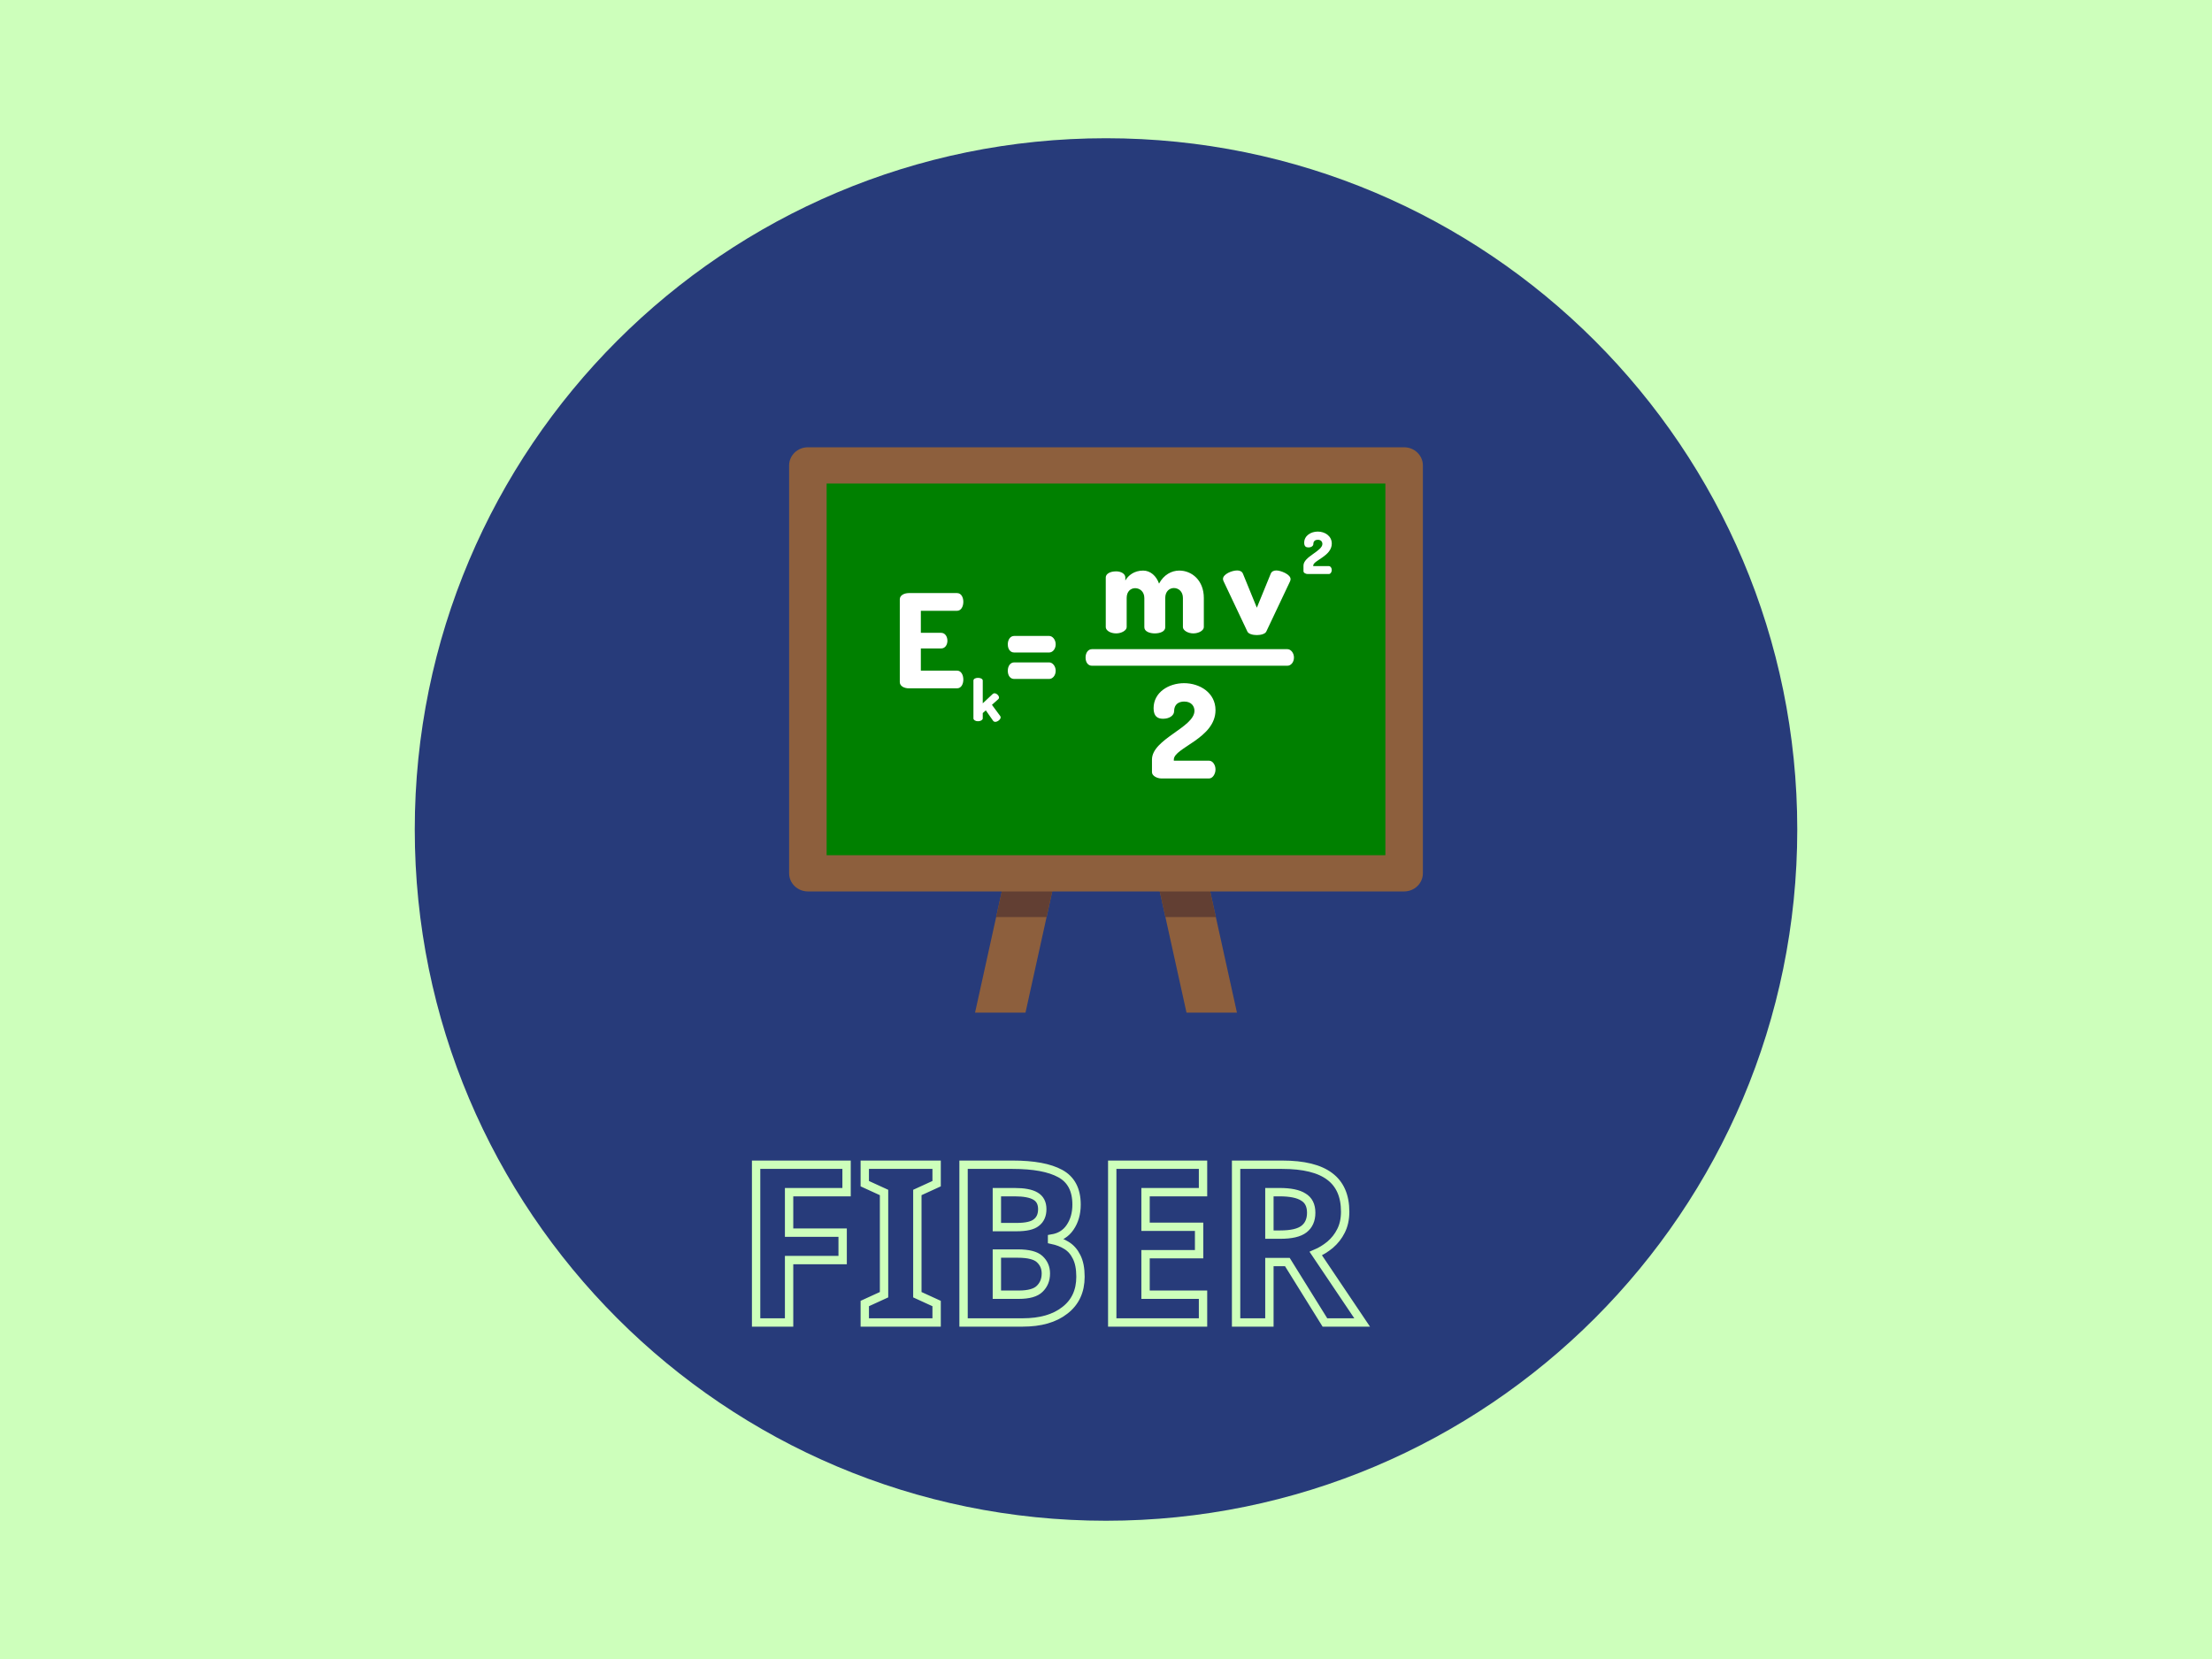
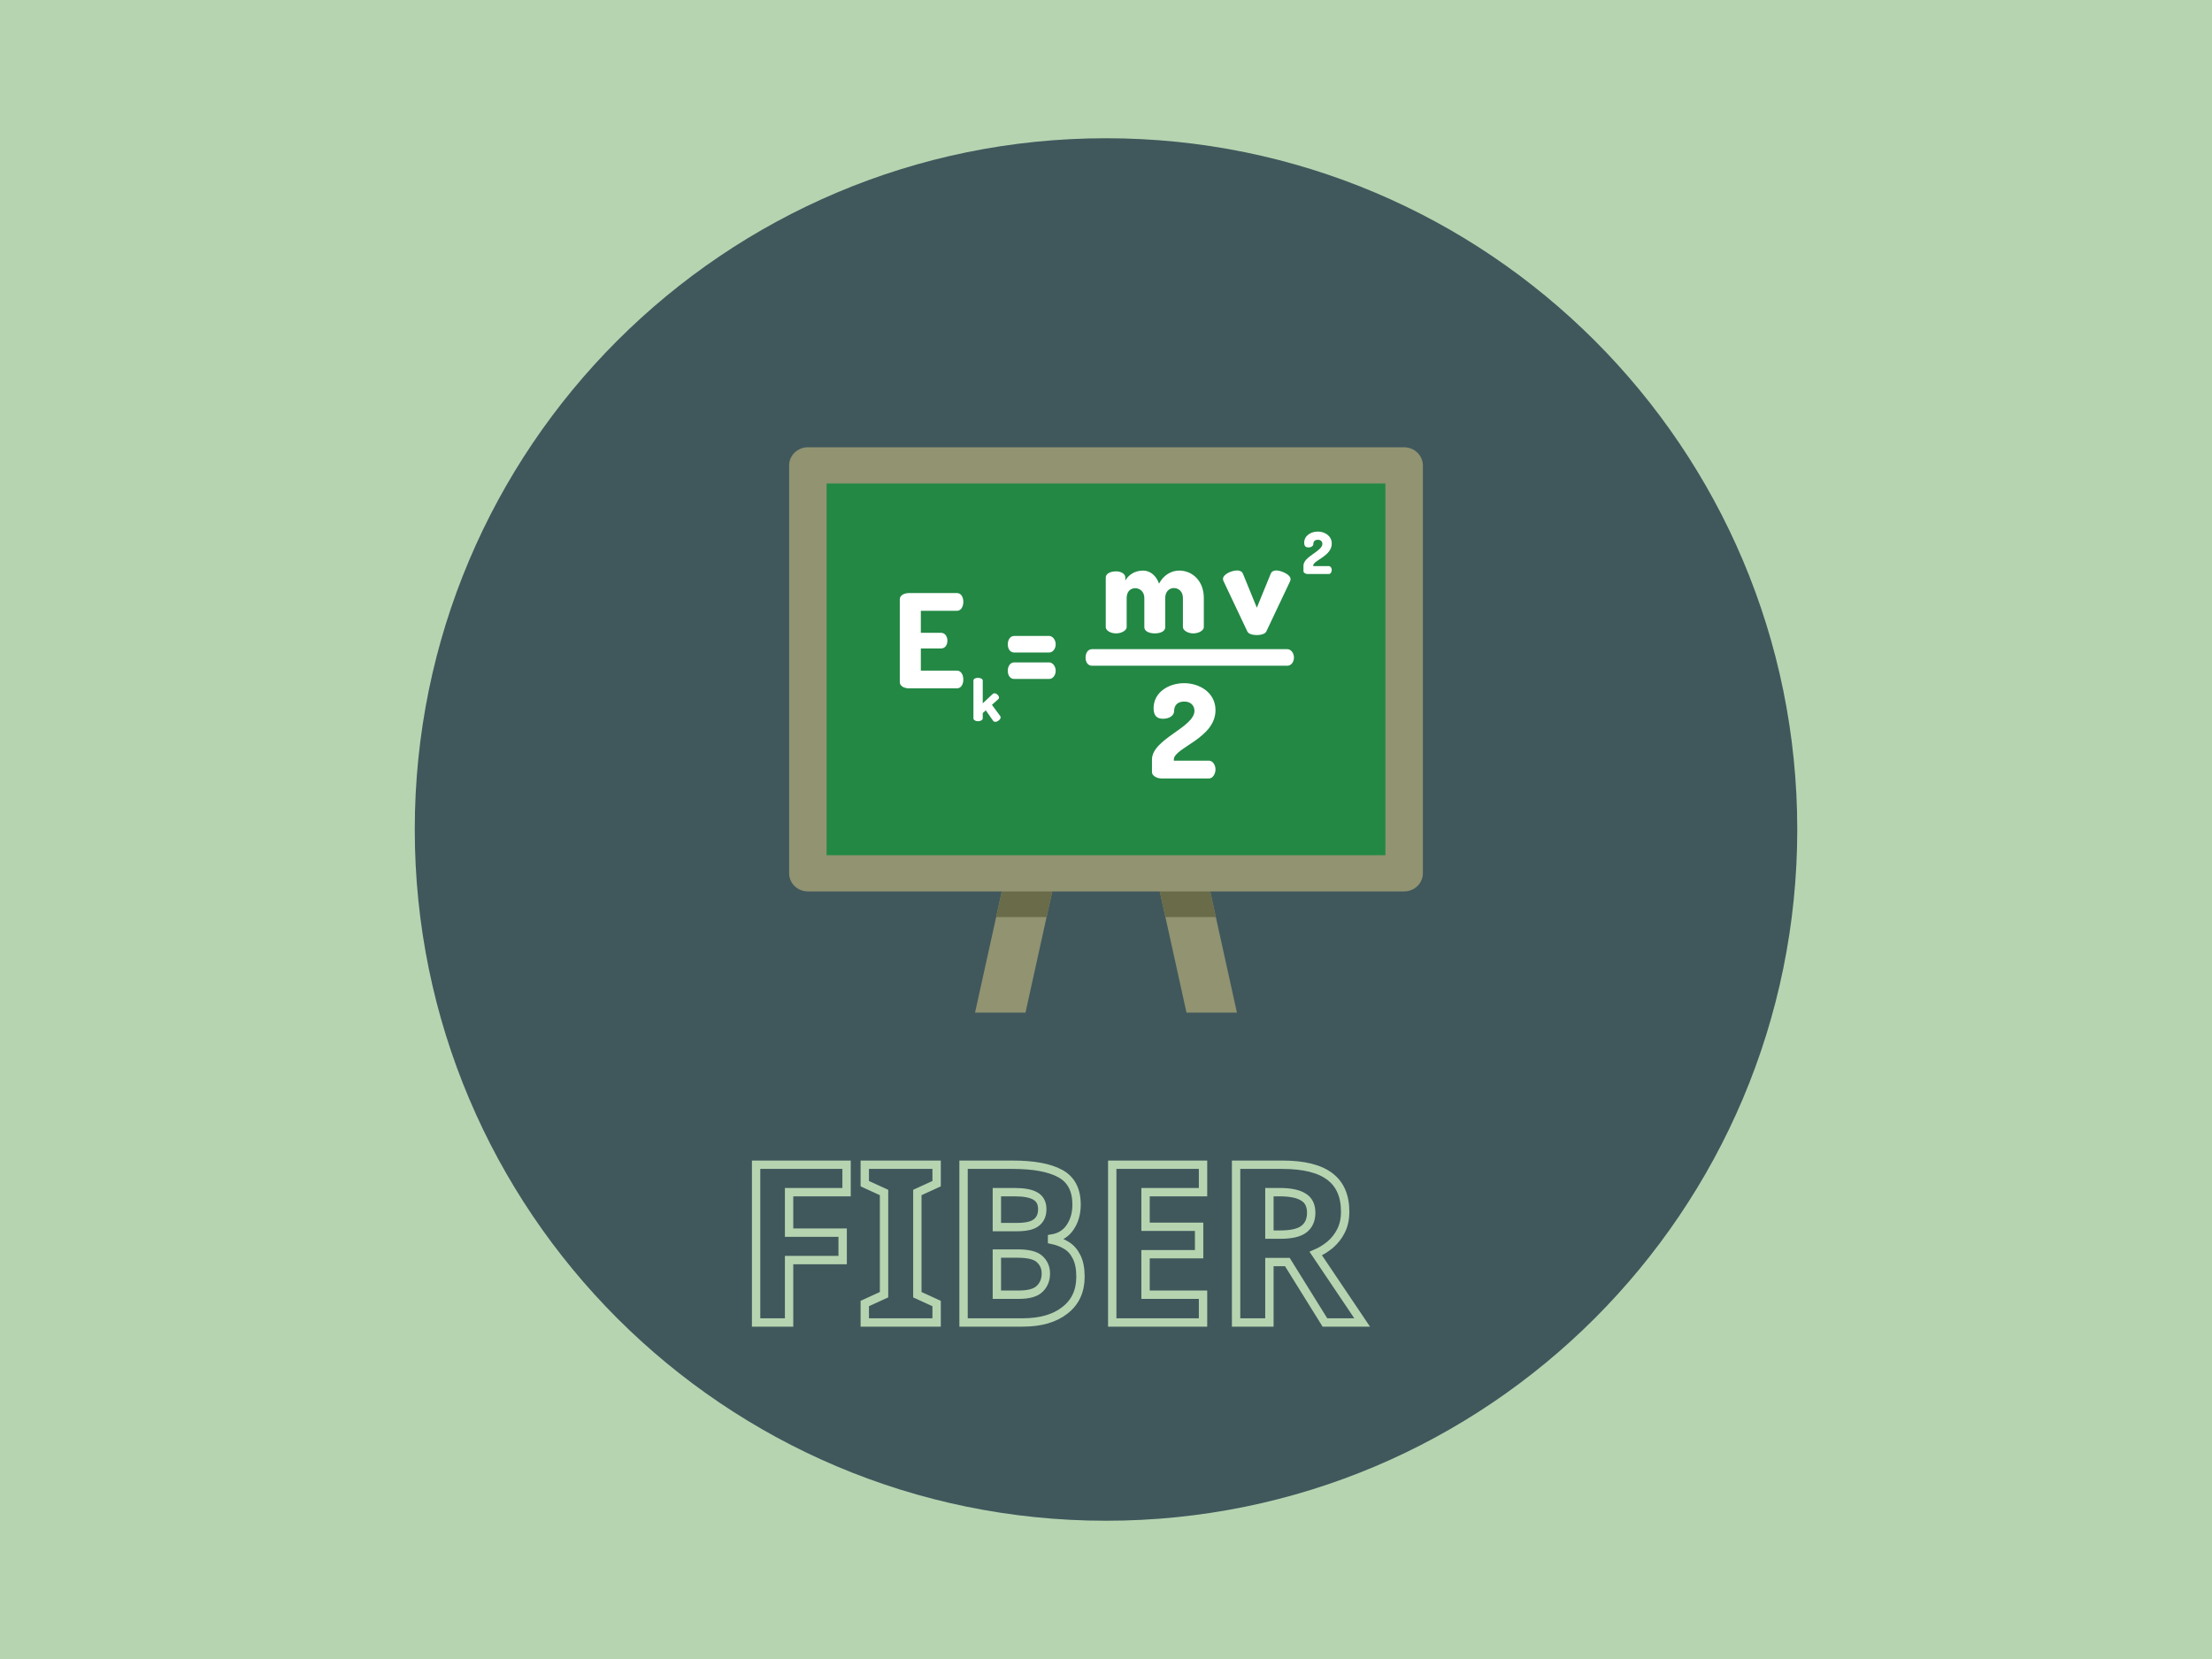
<svg xmlns="http://www.w3.org/2000/svg" width="400" height="300" viewBox="0 0 105.833 79.375" version="1.1" id="svg8">
  <defs id="defs2" />
  <g id="layer1" transform="translate(0,-217.625)">
-     <rect style="fill:#cdffbb;fill-opacity:1;stroke-width:0.25" id="rect4583" width="105.833" height="79.375" x="0" y="217.625" />
-     <circle style="fill:#273b7a;fill-opacity:1;stroke-width:0.187" id="path3774" cx="52.917" cy="257.312" r="33.073" />
-     <g id="g4926" transform="matrix(0.05922388,0,0,0.05721282,37.75525,237.9035)">
+     <rect style="fill:#b7d4b1;fill-opacity:1;stroke-width:0.25" id="rect4583" width="105.833" height="79.375" x="0" y="217.625" />
+     <circle style="fill:#40585c;fill-opacity:1;stroke-width:0.187" id="path3774" cx="52.917" cy="257.312" r="33.073" />
+     <text xml:space="preserve" style="font-style:normal;font-weight:normal;font-size:10.583px;line-height:1.25;font-family:sans-serif;letter-spacing:0px;word-spacing:0px;fill:none;fill-opacity:1;stroke:#b7d4b1;stroke-width:0.4;stroke-miterlimit:4;stroke-dasharray:none;stroke-opacity:1;" x="35.223" y="280.899" id="text4982">
+       <tspan id="tspan4980" x="35.223" y="280.899" style="font-style:normal;font-variant:normal;font-weight:bold;font-stretch:normal;font-family:sans-serif;-inkscape-font-specification:'sans-serif Bold';fill:none;fill-opacity:1;stroke:#b7d4b1;stroke-width:0.4;stroke-miterlimit:4;stroke-dasharray:none;stroke-opacity:1;">FIBER</tspan>
+     </text>
+     <g id="g4926" transform="matrix(0.05922388,0,0,0.05721282,37.755,237.9035)">
      <g id="g4827">
-         <polygon id="polygon4823" points="190.958,492.399 150.207,492.399 167.249,412.465 172.15,389.477 212.901,389.477 208.001,412.465 " style="fill:#8d5f3d;fill-opacity:1" />
-         <polygon id="polygon4825" points="303.995,412.465 299.095,389.477 339.846,389.477 344.746,412.465 361.789,492.399 321.038,492.399 " style="fill:#8d5f3d;fill-opacity:1" />
+         <polygon id="polygon4823" points="190.958,492.399 150.207,492.399 167.249,412.465 172.15,389.477 212.901,389.477 208.001,412.465 " style="fill:#919371;fill-opacity:1" />
+         <polygon id="polygon4825" points="303.995,412.465 299.095,389.477 339.846,389.477 344.746,412.465 361.789,492.399 321.038,492.399 " style="fill:#919371;fill-opacity:1" />
      </g>
      <g id="g4833" style="fill:#623f33;fill-opacity:1">
-         <polygon id="polygon4829" points="172.15,389.477 212.901,389.477 208.001,412.465 167.249,412.465 " style="fill:#623f33;fill-opacity:1" />
-         <polygon id="polygon4831" points="344.746,412.465 303.995,412.465 299.095,389.477 339.846,389.477 " style="fill:#623f33;fill-opacity:1" />
+         <polygon id="polygon4829" points="208.001,412.465 167.249,412.465 172.15,389.477 212.901,389.477 " style="fill:#696b49;fill-opacity:1" />
+         <polygon id="polygon4831" points="299.095,389.477 339.846,389.477 344.746,412.465 303.995,412.465 " style="fill:#696b49;fill-opacity:1" />
      </g>
-       <path id="path4835" d="M 496.805,391.042 H 15.195 C 6.803,391.042 0,384.239 0,375.847 V 34.795 C 0,26.402 6.803,19.6 15.195,19.6 h 481.609 c 8.392,0 15.195,6.803 15.195,15.195 v 341.053 c 10e-4,8.391 -6.802,15.194 -15.194,15.194 z" style="fill:#8d5f3d;fill-opacity:1" />
-       <rect id="rect4837" height="310.836" width="451.396" style="fill:#008000" y="49.902" x="30.302" />
+       <path id="path4835" d="M 496.805,391.042 H 15.195 C 6.803,391.042 0,384.239 0,375.847 V 34.795 C 0,26.402 6.803,19.6 15.195,19.6 h 481.609 c 8.392,0 15.195,6.803 15.195,15.195 v 341.053 c 10e-4,8.391 -6.802,15.194 -15.194,15.194 z" style="fill:#919371;fill-opacity:1" />
+       <rect id="rect4837" height="310.836" width="451.396" style="fill:#228844;fill-opacity:1" y="49.902" x="30.302" />
      <g id="g4855">
        <path id="path4839" d="m 106.418,174.767 h 16.346 c 3.268,0 5.122,3.16 5.122,6.647 0,2.942 -1.528,6.429 -5.122,6.429 h -16.346 v 18.526 h 29.206 c 3.268,0 5.12,3.487 5.12,7.52 0,3.487 -1.526,7.301 -5.12,7.301 H 96.828 c -3.706,0 -7.41,-1.744 -7.41,-5.231 v -69.2 c 0,-3.487 3.704,-5.231 7.41,-5.231 h 38.796 c 3.594,0 5.12,3.815 5.12,7.302 0,4.032 -1.853,7.519 -5.12,7.519 h -29.206 z" style="fill:#ffffff" />
        <path id="path4841" d="m 181.789,177.382 h 28.332 c 2.616,0 5.232,3.051 5.232,6.975 0,4.141 -2.615,6.866 -5.232,6.866 h -28.332 c -3.053,0 -5.122,-2.724 -5.122,-6.866 0,-3.924 2.07,-6.975 5.122,-6.975 z m 0,22.123 h 28.332 c 2.616,0 5.232,3.051 5.232,6.975 0,4.141 -2.615,6.865 -5.232,6.865 h -28.332 c -3.053,0 -5.122,-2.724 -5.122,-6.865 0,-3.924 2.07,-6.975 5.122,-6.975 z" style="fill:#ffffff" />
        <path id="path4843" d="m 286.973,145.708 c 0,-5.448 -3.706,-8.282 -7.41,-8.282 -3.487,0 -6.865,2.615 -6.865,8.173 v 24.411 c 0,2.615 -3.924,5.231 -8.5,5.231 -4.905,0 -8.393,-2.615 -8.393,-5.231 v -41.52 c 0,-3.051 3.487,-5.121 8.393,-5.121 4.031,0 7.41,2.07 7.41,5.121 v 2.507 c 2.396,-4.25 7.192,-8.282 14.383,-8.282 5.885,0 10.681,4.468 12.86,10.898 3.814,-7.41 10.135,-10.898 16.346,-10.898 10.244,0 19.834,8.282 19.834,22.885 v 24.411 c 0,2.615 -3.814,5.231 -8.5,5.231 -4.469,0 -8.393,-2.615 -8.393,-5.231 V 145.6 c 0,-5.449 -3.594,-8.282 -7.301,-8.282 -3.487,0 -6.975,2.724 -6.975,8.282 v 24.52 c 0,3.597 -4.25,5.122 -8.5,5.122 -3.924,0 -8.391,-1.526 -8.391,-5.122 v -24.412 z" style="fill:#ffffff" />
        <path id="path4845" d="m 351.048,131.76 c -0.327,-0.544 -0.543,-1.526 -0.543,-2.07 0,-3.924 7.082,-7.083 11.442,-7.083 2.071,0 3.924,0.763 4.686,2.724 l 11.224,28.442 11.224,-28.442 c 0.763,-1.961 2.508,-2.724 4.577,-2.724 3.487,0 11.444,3.269 11.444,7.192 0,0.763 -0.11,1.199 -0.436,1.961 l -19.181,41.956 c -0.87,1.961 -4.357,2.942 -7.628,2.942 -3.378,0 -6.755,-0.981 -7.628,-2.942 z" style="fill:#ffffff" />
        <path id="path4847" d="m 319.075,216.878 c 12.64,0 25.391,7.955 25.391,22.558 0,23.648 -33.674,31.386 -33.674,41.302 v 0.98 h 28.551 c 2.724,0 5.122,3.378 5.122,7.302 0,3.924 -2.398,7.519 -5.122,7.519 h -38.796 c -3.051,0 -7.408,-2.07 -7.408,-5.231 v -10.57 c 0,-17.109 34.327,-26.918 34.327,-40.757 0,-3.487 -2.179,-7.737 -8.283,-7.737 -4.357,0 -8.173,2.18 -8.173,8.173 0,3.16 -3.378,6.212 -8.936,6.212 -4.357,0 -7.628,-1.961 -7.628,-8.827 0,-13.295 12.206,-20.924 24.629,-20.924 z" style="fill:#ffffff" />
        <path id="path4849" d="m 163.854,234.987 6.65,9.32 c 0.242,0.389 0.388,0.777 0.388,1.166 0,1.747 -2.523,3.738 -4.32,3.738 -0.727,0 -1.358,-0.292 -1.796,-0.923 l -5.872,-8.689 -2.476,2.282 v 4.515 c 0,1.165 -1.698,2.33 -3.834,2.33 -2.136,0 -3.69,-1.165 -3.69,-2.33 v -31.699 c 0,-1.358 1.554,-2.281 3.69,-2.281 2.136,0 3.834,0.923 3.834,2.281 v 19.029 l 8.058,-7.815 c 0.39,-0.389 0.923,-0.582 1.458,-0.582 1.65,0 3.639,1.991 3.639,3.592 0,0.486 -0.194,0.923 -0.582,1.31 z" style="fill:#ffffff" />
        <path id="path4851" d="m 427.086,90.101 c 5.632,0 11.311,3.543 11.311,10.049 0,10.534 -14.998,13.981 -14.998,18.398 v 0.437 h 12.717 c 1.213,0 2.281,1.505 2.281,3.253 0,1.747 -1.068,3.349 -2.281,3.349 h -17.282 c -1.358,0 -3.301,-0.923 -3.301,-2.33 v -4.709 c 0,-7.62 15.291,-11.99 15.291,-18.155 0,-1.554 -0.971,-3.446 -3.69,-3.446 -1.941,0 -3.639,0.971 -3.639,3.64 0,1.407 -1.506,2.767 -3.981,2.767 -1.941,0 -3.397,-0.874 -3.397,-3.932 -0.001,-5.923 5.436,-9.321 10.969,-9.321 z" style="fill:#ffffff" />
        <path id="path4853" d="m 244.618,188.444 h 157.994 c 2.616,0 5.232,3.051 5.232,6.975 0,4.141 -2.615,6.865 -5.232,6.865 H 244.618 c -3.053,0 -5.122,-2.724 -5.122,-6.865 0,-3.924 2.069,-6.975 5.122,-6.975 z" style="fill:#ffffff" />
      </g>
      <g id="g4857" />
      <g id="g4859" />
      <g id="g4861" />
      <g id="g4863" />
      <g id="g4865" />
      <g id="g4867" />
      <g id="g4869" />
      <g id="g4871" />
      <g id="g4873" />
      <g id="g4875" />
      <g id="g4877" />
      <g id="g4879" />
      <g id="g4881" />
      <g id="g4883" />
      <g id="g4885" />
    </g>
-     <text xml:space="preserve" style="font-style:normal;font-weight:normal;font-size:10.583px;line-height:1.25;font-family:sans-serif;letter-spacing:0px;word-spacing:0px;fill:#273b7a;fill-opacity:1;stroke:#cdffbb;stroke-width:0.4;stroke-miterlimit:4;stroke-dasharray:none;stroke-opacity:1" x="35.223" y="280.899" id="text4982">
-       <tspan id="tspan4980" x="35.223" y="280.899" style="font-style:normal;font-variant:normal;font-weight:bold;font-stretch:normal;font-family:sans-serif;-inkscape-font-specification:'sans-serif Bold';fill:#273b7a;fill-opacity:1;stroke:#cdffbb;stroke-width:0.4;stroke-miterlimit:4;stroke-dasharray:none;stroke-opacity:1">FIBER</tspan>
-     </text>
  </g>
</svg>
